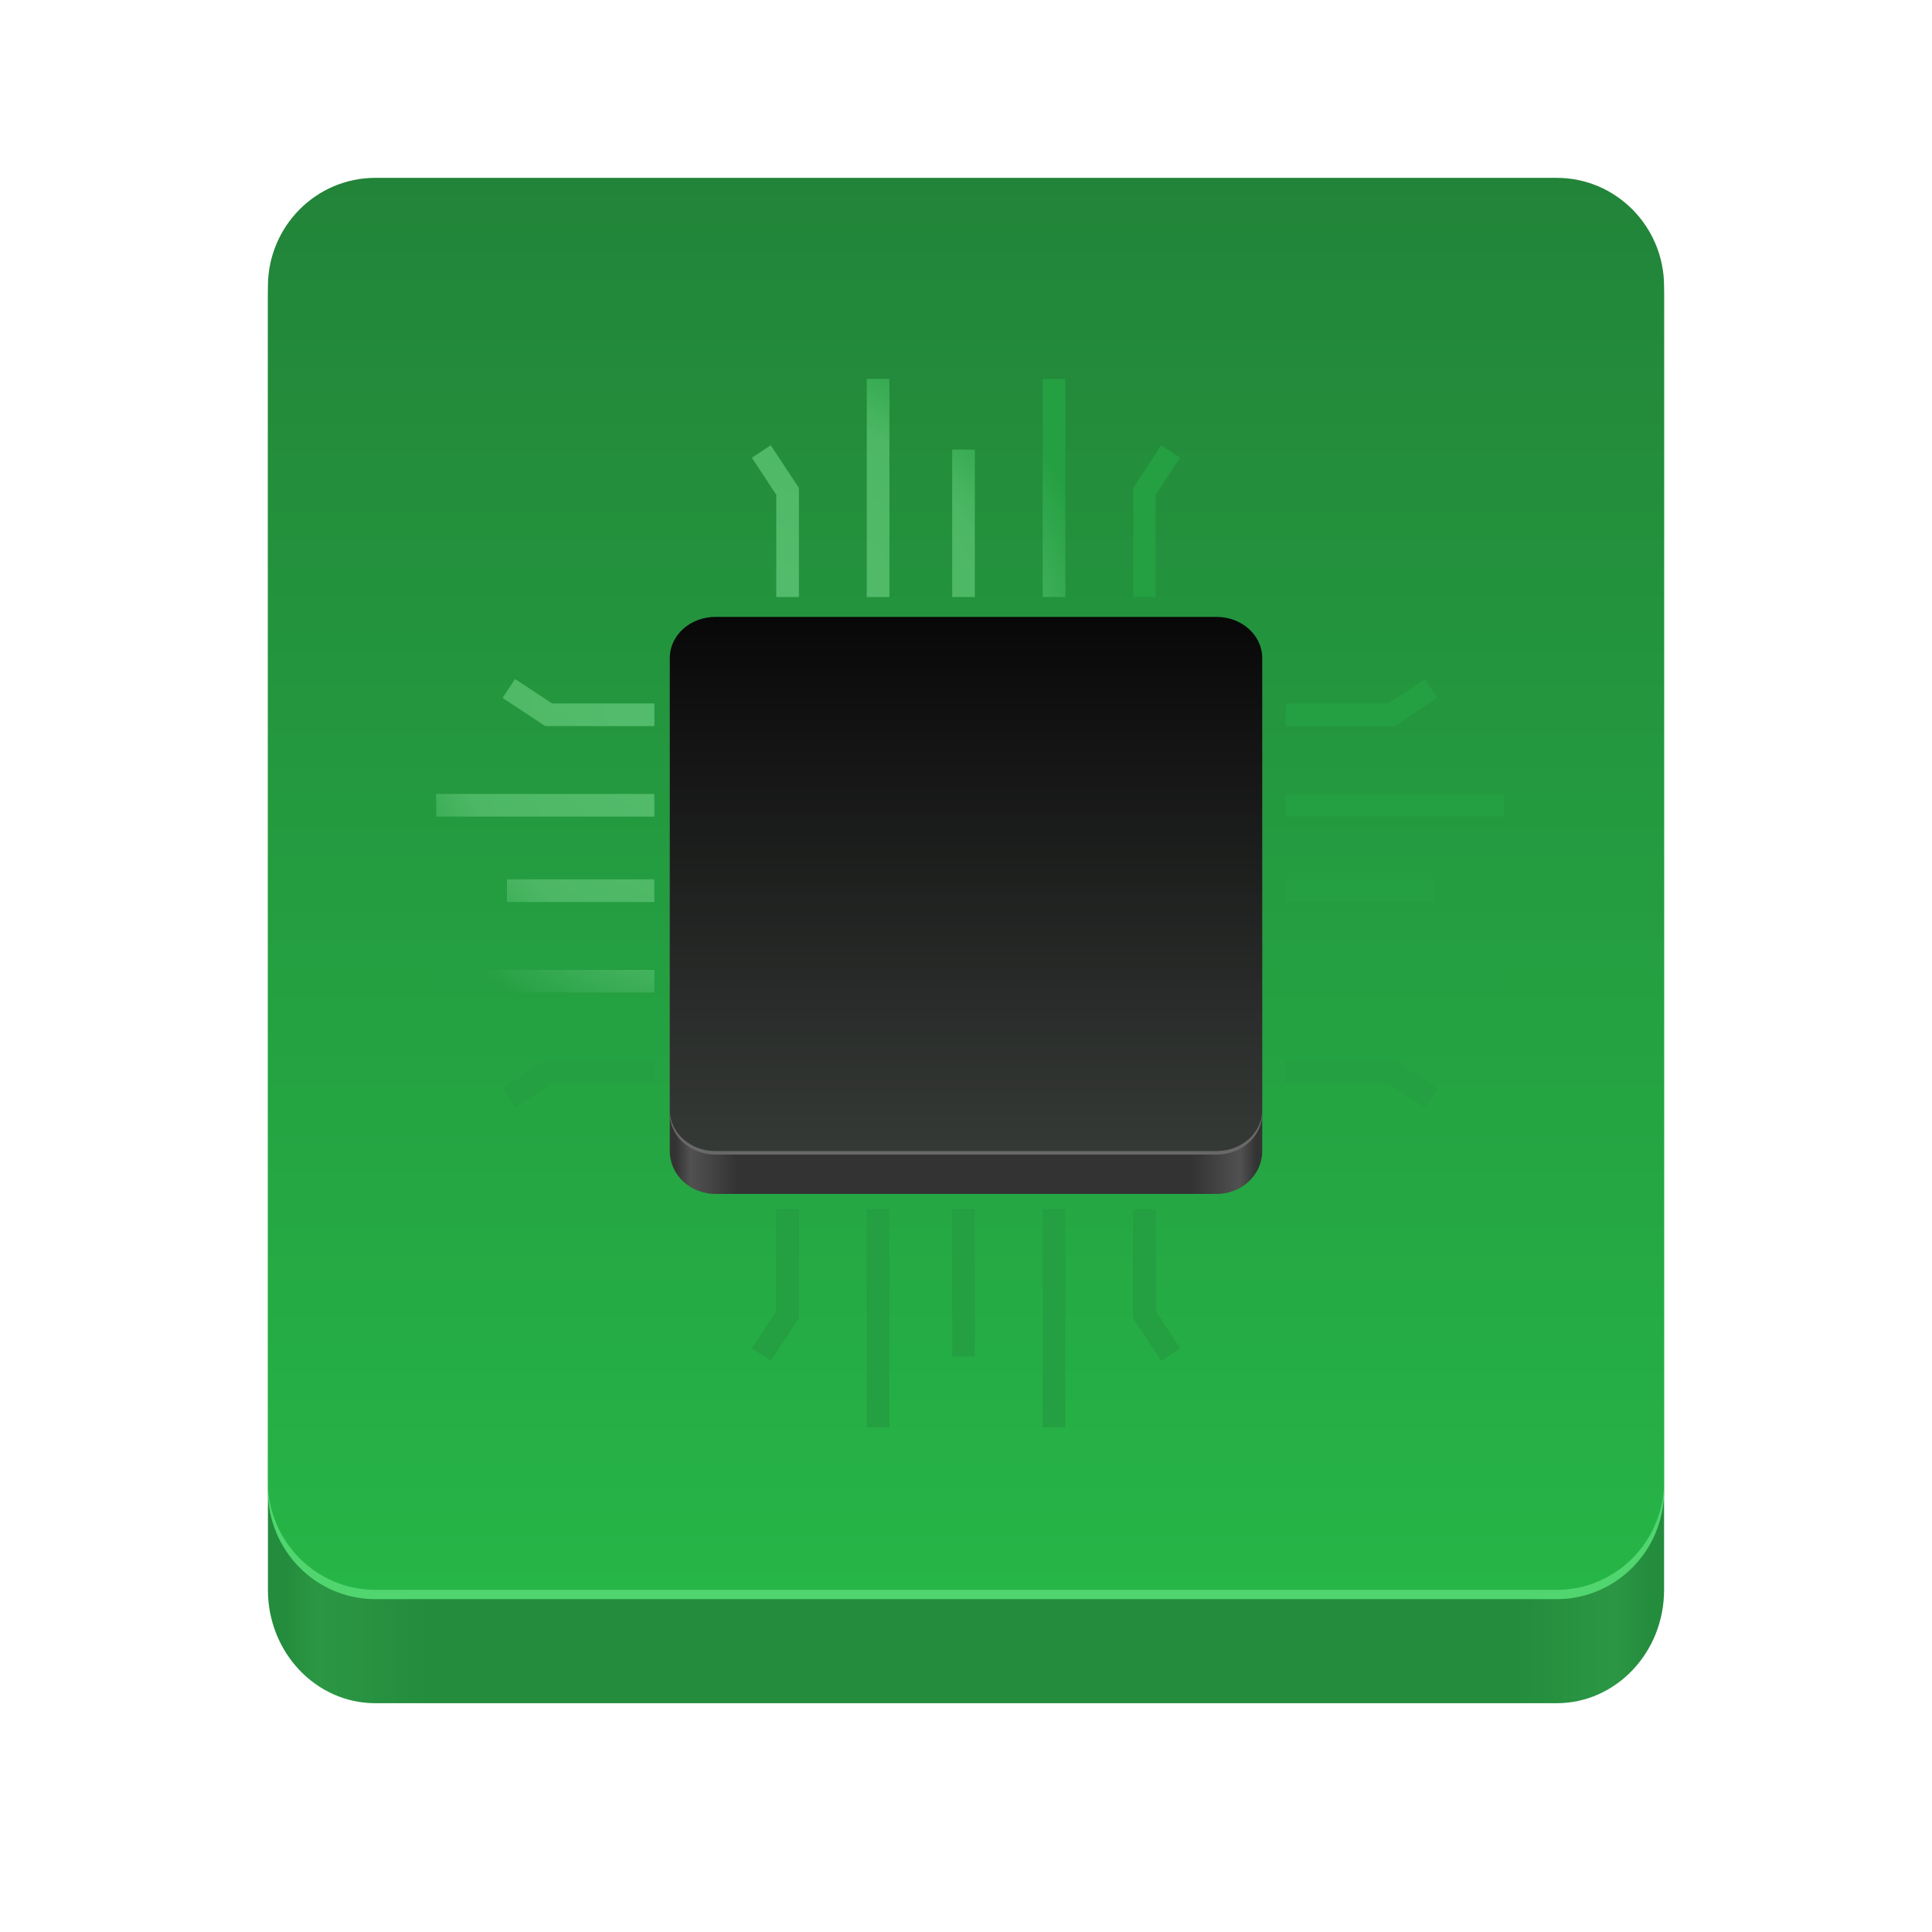
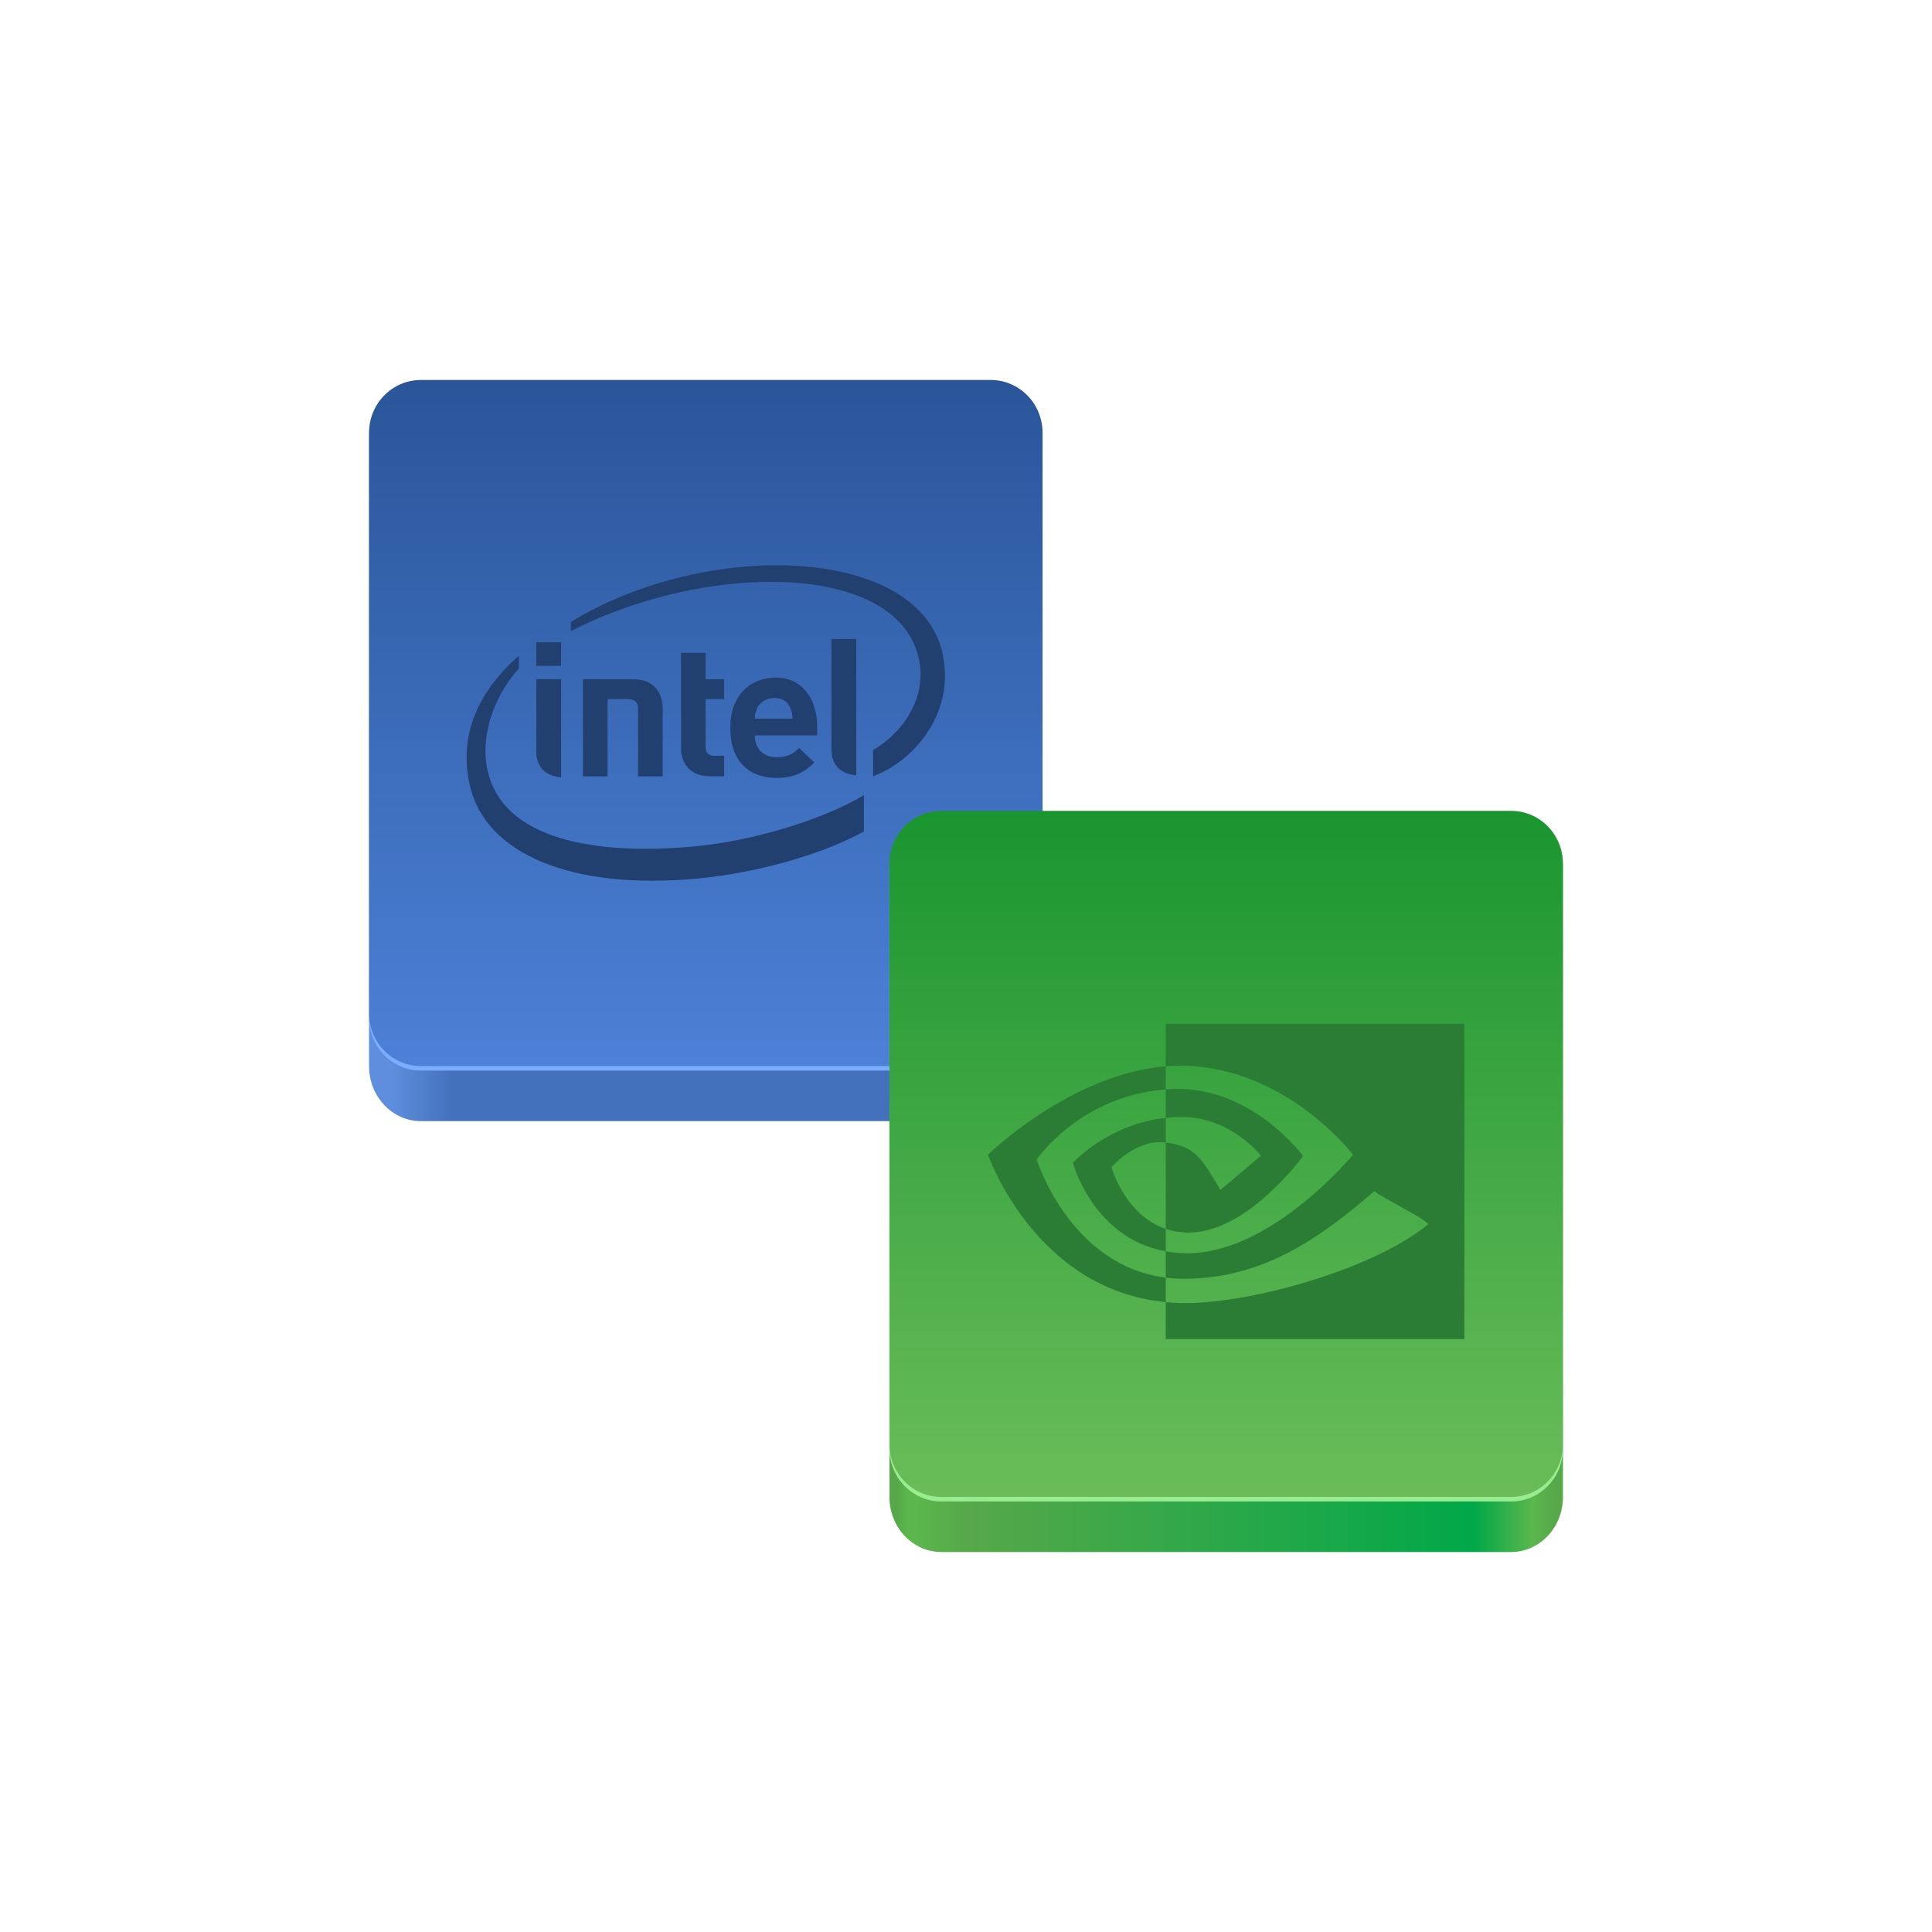
<svg xmlns="http://www.w3.org/2000/svg" style="isolation:isolate" viewBox="0 0 128 128" width="128pt" height="128pt">
  <defs>
-     <clipPath id="_clipPath_UPjQYOC7T3SNoA2caoRbs1MNOWm2C0vn">
+     <clipPath id="_clipPath_8pj4tAOgmET0TkArwhXZ4CItVIs7MGZ0">
      <rect width="128" height="128" />
    </clipPath>
  </defs>
-   <g clip-path="url(#_clipPath_UPjQYOC7T3SNoA2caoRbs1MNOWm2C0vn)">
-     <linearGradient id="_lgradient_53" x1="0" y1="0.5" x2="1" y2="0.5" gradientTransform="matrix(92.5,0,0,90.172,17.75,22.669)" gradientUnits="userSpaceOnUse">
-       <stop offset="1.667%" stop-opacity="1" style="stop-color:rgb(35,140,61)" />
-       <stop offset="3.75%" stop-opacity="1" style="stop-color:rgb(43,151,68)" />
-       <stop offset="12.083%" stop-opacity="1" style="stop-color:rgb(35,140,61)" />
-       <stop offset="88.75%" stop-opacity="1" style="stop-color:rgb(35,140,61)" />
-       <stop offset="95.991%" stop-opacity="1" style="stop-color:rgb(43,151,68)" />
-       <stop offset="98.75%" stop-opacity="1" style="stop-color:rgb(35,140,61)" />
-     </linearGradient>
-     <path d=" M 110.25 22.669 L 110.25 22.669 L 110.25 98.139 L 110.25 105.331 C 110.25 109.48 107.065 112.842 103.135 112.842 L 24.865 112.842 C 20.936 112.842 17.75 109.48 17.75 105.331 L 17.75 98.139 C 17.75 102.112 20.936 105.331 24.865 105.331 L 103.135 105.331 C 107.065 105.331 110.25 102.112 110.25 98.139 L 110.25 98.139 L 110.25 22.669 Z " fill="url(#_lgradient_53)" />
-     <path d=" M 24.865 12.4 L 103.135 12.4 C 107.065 12.4 110.25 15.621 110.25 19.593 L 110.25 98.756 C 110.25 102.728 107.065 105.948 103.135 105.948 L 24.865 105.948 C 20.936 105.948 17.75 102.728 17.75 98.756 L 17.75 19.593 C 17.75 15.621 20.936 12.4 24.865 12.4 Z " fill="rgb(80,213,111)" />
-     <linearGradient id="_lgradient_54" x1="0.5" y1="1" x2="0.5" y2="0" gradientTransform="matrix(92.5,0,0,93.548,17.75,11.783)" gradientUnits="userSpaceOnUse">
-       <stop offset="0%" stop-opacity="1" style="stop-color:rgb(38,181,71)" />
-       <stop offset="100%" stop-opacity="1" style="stop-color:rgb(34,132,57)" />
-     </linearGradient>
-     <path d=" M 24.865 11.783 L 103.135 11.783 C 107.065 11.783 110.25 15.004 110.25 18.977 L 110.25 98.139 C 110.25 102.112 107.065 105.331 103.135 105.331 L 24.865 105.331 C 20.936 105.331 17.75 102.112 17.75 98.139 L 17.75 18.977 C 17.75 15.004 20.936 11.783 24.865 11.783 Z " fill="url(#_lgradient_54)" />
+   <g clip-path="url(#_clipPath_8pj4tAOgmET0TkArwhXZ4CItVIs7MGZ0)">
    <g>
-       <linearGradient id="_lgradient_55" x1="0" y1="0.5" x2="1" y2="0.5" gradientTransform="matrix(39.25,0,0,34.112,44.375,44.99)" gradientUnits="userSpaceOnUse">
-         <stop offset="1.25%" stop-opacity="1" style="stop-color:rgb(51,51,51)" />
-         <stop offset="3.75%" stop-opacity="1" style="stop-color:rgb(81,81,81)" />
-         <stop offset="11.667%" stop-opacity="1" style="stop-color:rgb(51,51,51)" />
-         <stop offset="87.917%" stop-opacity="1" style="stop-color:rgb(51,51,51)" />
-         <stop offset="95.991%" stop-opacity="1" style="stop-color:rgb(81,81,81)" />
-         <stop offset="98.75%" stop-opacity="1" style="stop-color:rgb(51,51,51)" />
+       <linearGradient id="_lgradient_0" x1="0" y1="0.5" x2="1" y2="0.5" gradientTransform="matrix(44.622,0,0,43.814,24.45,30.464)" gradientUnits="userSpaceOnUse">
+         <stop offset="1.25%" stop-opacity="1" style="stop-color:rgb(94,142,221)" />
+         <stop offset="2.917%" stop-opacity="1" style="stop-color:rgb(94,142,221)" />
+         <stop offset="3.333%" stop-opacity="1" style="stop-color:rgb(94,142,221)" />
+         <stop offset="12.5%" stop-opacity="1" style="stop-color:rgb(68,113,187)" />
+         <stop offset="86.667%" stop-opacity="1" style="stop-color:rgb(68,113,187)" />
+         <stop offset="95.417%" stop-opacity="1" style="stop-color:rgb(94,142,221)" />
+         <stop offset="98.75%" stop-opacity="1" style="stop-color:rgb(94,142,221)" />
      </linearGradient>
-       <path d=" M 83.625 44.99 L 83.625 44.99 L 83.625 73.54 L 83.625 76.261 C 83.625 77.83 82.273 79.102 80.606 79.102 L 47.394 79.102 C 45.727 79.102 44.375 77.83 44.375 76.261 L 44.375 73.54 C 44.375 75.043 45.727 76.261 47.394 76.261 L 80.606 76.261 C 82.273 76.261 83.625 75.043 83.625 73.54 L 83.625 73.54 L 83.625 44.99 Z " fill="url(#_lgradient_55)" />
-       <path d=" M 47.394 41.105 L 80.606 41.105 C 82.273 41.105 83.625 42.323 83.625 43.826 L 83.625 73.773 C 83.625 75.276 82.273 76.494 80.606 76.494 L 47.394 76.494 C 45.727 76.494 44.375 75.276 44.375 73.773 L 44.375 43.826 C 44.375 42.323 45.727 41.105 47.394 41.105 Z " fill="rgb(104,104,104)" />
-       <linearGradient id="_lgradient_56" x1="0.5" y1="1" x2="0.5" y2="0" gradientTransform="matrix(39.25,0,0,35.389,44.375,40.872)" gradientUnits="userSpaceOnUse">
-         <stop offset="0.833%" stop-opacity="1" style="stop-color:rgb(53,57,54)" />
-         <stop offset="100%" stop-opacity="1" style="stop-color:rgb(8,8,8)" />
+       <path d=" M 69.072 30.464 L 69.072 30.464 L 69.072 67.134 L 69.072 70.629 C 69.072 72.645 67.535 74.278 65.64 74.278 L 27.882 74.278 C 25.987 74.278 24.45 72.645 24.45 70.629 L 24.45 67.134 C 24.45 69.065 25.987 70.629 27.882 70.629 L 65.64 70.629 C 67.535 70.629 69.072 69.065 69.072 67.134 L 69.072 67.134 L 69.072 30.464 Z " fill="url(#_lgradient_0)" />
+       <path d=" M 27.882 25.474 L 65.64 25.474 C 67.535 25.474 69.072 27.038 69.072 28.969 L 69.072 67.434 C 69.072 69.364 67.535 70.929 65.64 70.929 L 27.882 70.929 C 25.987 70.929 24.45 69.364 24.45 67.434 L 24.45 28.969 C 24.45 27.038 25.987 25.474 27.882 25.474 Z " fill="rgb(123,173,255)" />
+       <linearGradient id="_lgradient_1" x1="0.5" y1="1" x2="0.5" y2="0" gradientTransform="matrix(44.622,0,0,45.455,24.45,25.175)" gradientUnits="userSpaceOnUse">
+         <stop offset="0%" stop-opacity="1" style="stop-color:rgb(76,129,215)" />
+         <stop offset="100%" stop-opacity="1" style="stop-color:rgb(42,85,153)" />
      </linearGradient>
-       <path d=" M 47.394 40.872 L 80.606 40.872 C 82.273 40.872 83.625 42.09 83.625 43.593 L 83.625 73.54 C 83.625 75.043 82.273 76.261 80.606 76.261 L 47.394 76.261 C 45.727 76.261 44.375 75.043 44.375 73.54 L 44.375 43.593 C 44.375 42.09 45.727 40.872 47.394 40.872 Z " fill="url(#_lgradient_56)" />
+       <path d=" M 27.882 25.175 L 65.64 25.175 C 67.535 25.175 69.072 26.739 69.072 28.67 L 69.072 67.134 C 69.072 69.065 67.535 70.629 65.64 70.629 L 27.882 70.629 C 25.987 70.629 24.45 69.065 24.45 67.134 L 24.45 28.67 C 24.45 26.739 25.987 25.175 27.882 25.175 Z " fill="url(#_lgradient_1)" />
+       <path d=" M 40.252 46.317 L 40.252 51.435 L 38.623 51.435 L 38.623 45.002 L 41.986 45.005 C 43.415 45.005 43.902 46.013 43.902 46.928 L 43.902 51.435 L 42.275 51.435 L 42.275 46.936 C 42.275 46.553 42.077 46.317 41.598 46.317 L 40.252 46.317 L 40.252 46.317 Z  M 51.33 46.24 C 50.774 46.24 50.343 46.526 50.163 46.915 C 50.056 47.148 50.019 47.327 50.007 47.613 L 52.513 47.613 C 52.481 46.915 52.165 46.24 51.33 46.24 M 50.007 48.722 C 50.007 49.555 50.525 50.168 51.45 50.168 C 52.169 50.168 52.527 49.969 52.943 49.555 L 53.949 50.516 C 53.305 51.152 52.629 51.538 51.438 51.538 C 49.878 51.538 48.386 50.688 48.386 48.209 C 48.386 46.092 49.689 44.893 51.401 44.893 C 53.137 44.893 54.139 46.296 54.139 48.135 L 54.139 48.722 L 50.007 48.722 M 47.01 51.427 C 45.683 51.427 45.12 50.503 45.12 49.591 L 45.12 43.249 L 46.747 43.249 L 46.747 45.002 L 47.973 45.002 L 47.973 46.317 L 46.747 46.317 L 46.747 49.489 C 46.747 49.862 46.923 50.07 47.311 50.07 L 47.973 50.07 L 47.973 51.427 L 47.01 51.427 Z  M 37.173 44.113 L 35.533 44.113 L 35.533 42.555 L 37.173 42.555 L 37.173 44.113 Z  M 37.177 51.503 C 35.949 51.385 35.531 50.64 35.531 49.78 L 35.533 45.002 L 37.177 45.002 L 37.177 51.503 L 37.177 51.503 Z  M 56.728 51.365 C 55.503 51.247 55.087 50.503 55.087 49.644 L 55.087 42.333 L 56.728 42.333 L 56.728 51.365 L 56.728 51.365 Z  M 62.468 43.39 C 60.98 36.136 46.899 35.677 37.823 41.202 L 37.823 41.812 C 46.89 37.152 59.749 37.18 60.92 43.861 C 61.312 46.07 60.067 48.373 57.844 49.697 L 57.844 51.429 C 60.52 50.45 63.265 47.276 62.468 43.39 M 45.97 56.081 C 39.706 56.66 33.178 55.751 32.265 50.856 C 31.818 48.443 32.917 45.885 34.376 44.297 L 34.376 43.447 C 31.75 45.749 30.326 48.663 31.146 52.107 C 32.193 56.522 37.795 59.025 46.346 58.194 C 49.729 57.864 54.157 56.776 57.235 55.086 L 57.235 52.686 C 54.442 54.349 49.819 55.725 45.97 56.081" fill="rgb(33,63,111)" />
    </g>
-     <radialGradient id="_rgradient_0" fx="0.5" fy="0.5" cx="0.5" cy="0.5" r="0.5">
-       <stop offset="0%" stop-opacity="1" style="stop-color:rgb(81,184,106)" />
-       <stop offset="14.167%" stop-opacity="1" style="stop-color:rgb(83,187,108)" />
-       <stop offset="28.75%" stop-opacity="1" style="stop-color:rgb(83,188,108)" />
-       <stop offset="73.333%" stop-opacity="1" style="stop-color:rgb(76,183,101)" />
-       <stop offset="100%" stop-opacity="1" style="stop-color:rgb(36,159,65)" />
-     </radialGradient>
-     <path d=" M 52.18 38.805 L 52.18 32.555 L 50.852 30.539 M 52.18 80.852 L 52.18 87.102 L 50.852 89.117 M 42.602 47.354 L 36.352 47.354 L 34.336 46.026 M 85.932 47.354 L 92.182 47.354 L 94.198 46.026 M 75.82 38.805 L 75.82 32.555 L 77.148 30.539 M 75.82 80.852 L 75.82 87.102 L 77.148 89.117 M 42.602 70.994 L 36.352 70.994 L 34.336 72.322 M 85.932 70.994 L 92.182 70.994 L 94.198 72.322 M 63.836 38.805 L 63.836 30.539 M 63.836 80.852 L 63.836 89.117 M 42.602 59.01 L 34.336 59.01 M 85.932 59.01 L 94.198 59.01 M 58.176 38.805 L 58.176 25.852 M 58.176 80.852 L 58.176 93.805 M 42.602 53.35 L 29.648 53.35 M 85.932 53.35 L 98.885 53.35 M 69.832 38.805 L 69.832 25.852 M 69.832 80.852 L 69.832 93.805 M 42.602 65.006 L 29.648 65.006 M 85.932 65.006 L 98.885 65.006" fill-rule="evenodd" fill="none" vector-effect="non-scaling-stroke" stroke-width="2" stroke="url(#_rgradient_0)" stroke-linejoin="miter" stroke-linecap="square" stroke-miterlimit="3" />
+     <g>
+       <linearGradient id="_lgradient_2" x1="0" y1="0.5" x2="1" y2="0.5" gradientTransform="matrix(44.622,0,0,43.814,58.928,59.011)" gradientUnits="userSpaceOnUse">
+         <stop offset="1.25%" stop-opacity="1" style="stop-color:rgb(86,168,73)" />
+         <stop offset="2.917%" stop-opacity="1" style="stop-color:rgb(91,183,77)" />
+         <stop offset="3.75%" stop-opacity="1" style="stop-color:rgb(91,183,77)" />
+         <stop offset="12.083%" stop-opacity="1" style="stop-color:rgb(86,168,73)" />
+         <stop offset="86.667%" stop-opacity="1" style="stop-color:rgb(0,168,73)" />
+         <stop offset="95.417%" stop-opacity="1" style="stop-color:rgb(91,183,77)" />
+         <stop offset="98.75%" stop-opacity="1" style="stop-color:rgb(86,168,73)" />
+       </linearGradient>
+       <path d=" M 103.55 59.011 L 103.55 59.011 L 103.55 95.681 L 103.55 99.176 C 103.55 101.192 102.013 102.825 100.118 102.825 L 62.36 102.825 C 60.465 102.825 58.928 101.192 58.928 99.176 L 58.928 95.681 C 58.928 97.612 60.465 99.176 62.36 99.176 L 100.118 99.176 C 102.013 99.176 103.55 97.612 103.55 95.681 L 103.55 95.681 L 103.55 59.011 Z " fill="url(#_lgradient_2)" />
+       <path d=" M 62.36 54.021 L 100.118 54.021 C 102.013 54.021 103.55 55.585 103.55 57.516 L 103.55 95.981 C 103.55 97.911 102.013 99.476 100.118 99.476 L 62.36 99.476 C 60.465 99.476 58.928 97.911 58.928 95.981 L 58.928 57.516 C 58.928 55.585 60.465 54.021 62.36 54.021 Z " fill="rgb(153,236,143)" />
+       <linearGradient id="_lgradient_3" x1="0.5" y1="1" x2="0.5" y2="0" gradientTransform="matrix(44.622,0,0,45.455,58.928,53.722)" gradientUnits="userSpaceOnUse">
+         <stop offset="0%" stop-opacity="1" style="stop-color:rgb(106,189,89)" />
+         <stop offset="100%" stop-opacity="1" style="stop-color:rgb(26,149,48)" />
+       </linearGradient>
+       <path d=" M 62.36 53.722 L 100.118 53.722 C 102.013 53.722 103.55 55.286 103.55 57.217 L 103.55 95.681 C 103.55 97.612 102.013 99.176 100.118 99.176 L 62.36 99.176 C 60.465 99.176 58.928 97.612 58.928 95.681 L 58.928 57.217 C 58.928 55.286 60.465 53.722 62.36 53.722 Z " fill="url(#_lgradient_3)" />
+     </g>
+     <path d=" M 68.682 76.822 C 68.682 76.822 71.536 72.611 77.234 72.175 L 77.234 70.648 C 70.922 71.155 65.457 76.5 65.457 76.5 C 65.457 76.5 68.552 85.449 77.234 86.268 L 77.234 84.645 C 70.863 83.843 68.682 76.822 68.682 76.822 Z  M 77.234 81.415 L 77.234 82.902 C 72.419 82.044 71.082 77.039 71.082 77.039 C 71.082 77.039 73.394 74.478 77.234 74.062 L 77.234 75.694 C 77.231 75.694 77.229 75.693 77.226 75.693 C 75.211 75.451 73.637 77.334 73.637 77.334 C 73.637 77.334 74.519 80.503 77.234 81.415 Z  M 77.234 67.83 L 77.234 70.648 C 77.419 70.634 77.604 70.622 77.791 70.615 C 84.966 70.373 89.641 76.5 89.641 76.5 C 89.641 76.5 84.272 83.03 78.677 83.03 C 78.165 83.03 77.685 82.982 77.234 82.902 L 77.234 84.645 C 77.619 84.694 78.019 84.722 78.436 84.722 C 83.642 84.722 87.407 82.064 91.052 78.917 C 91.657 79.401 94.131 80.579 94.64 81.094 C 91.173 83.996 83.095 86.335 78.516 86.335 C 78.074 86.335 77.65 86.308 77.234 86.268 L 77.234 88.717 L 97.021 88.717 L 97.021 67.83 L 77.234 67.83 Z  M 77.234 74.062 L 77.234 72.176 C 77.417 72.163 77.602 72.153 77.791 72.147 C 82.95 71.985 86.336 76.581 86.336 76.581 C 86.336 76.581 82.679 81.659 78.759 81.659 C 78.195 81.659 77.689 81.568 77.234 81.415 L 77.234 75.694 C 79.242 75.937 79.647 76.824 80.854 78.837 L 83.54 76.573 C 83.54 76.573 81.58 74.001 78.274 74.001 C 77.915 74.001 77.571 74.026 77.234 74.062 Z " fill="rgb(43,125,53)" />
  </g>
</svg>
